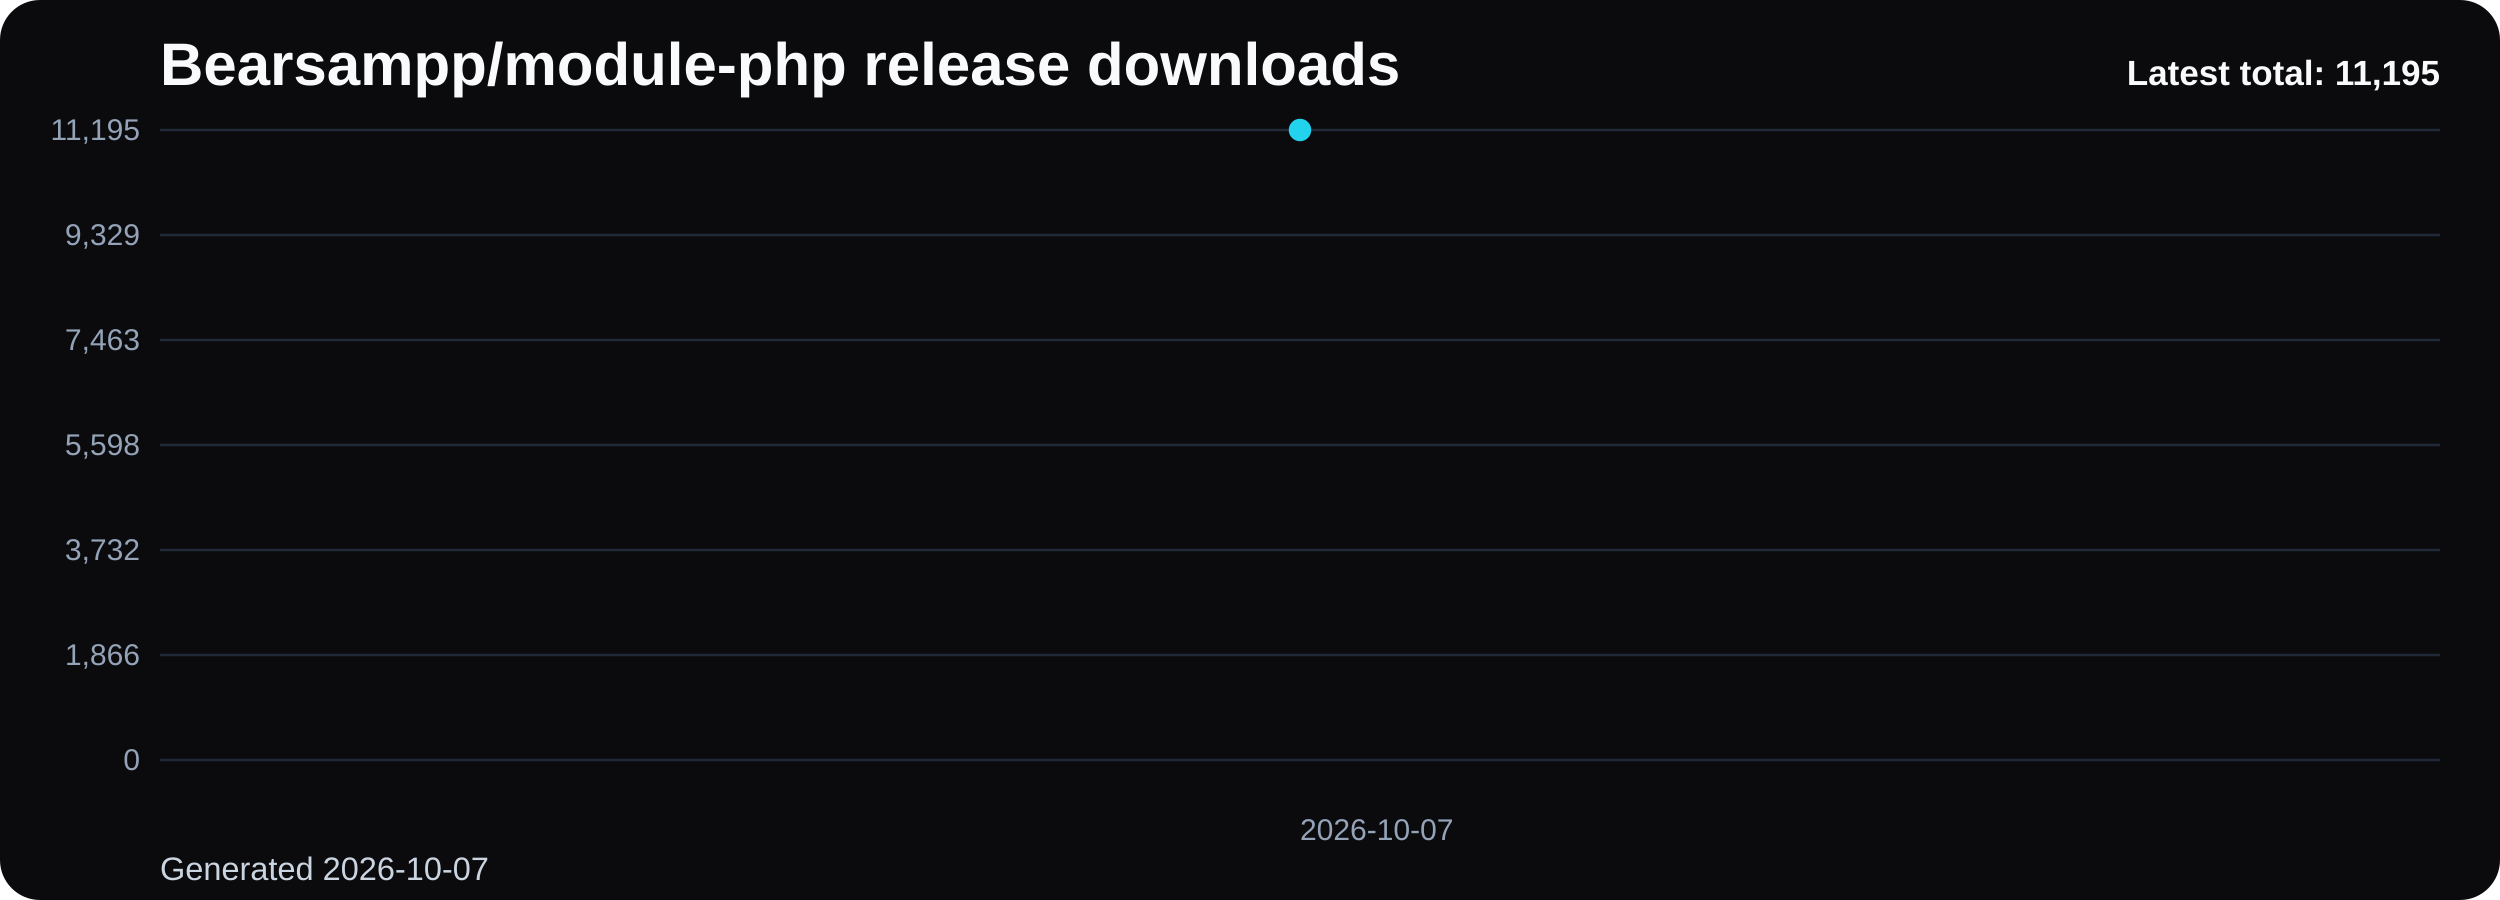
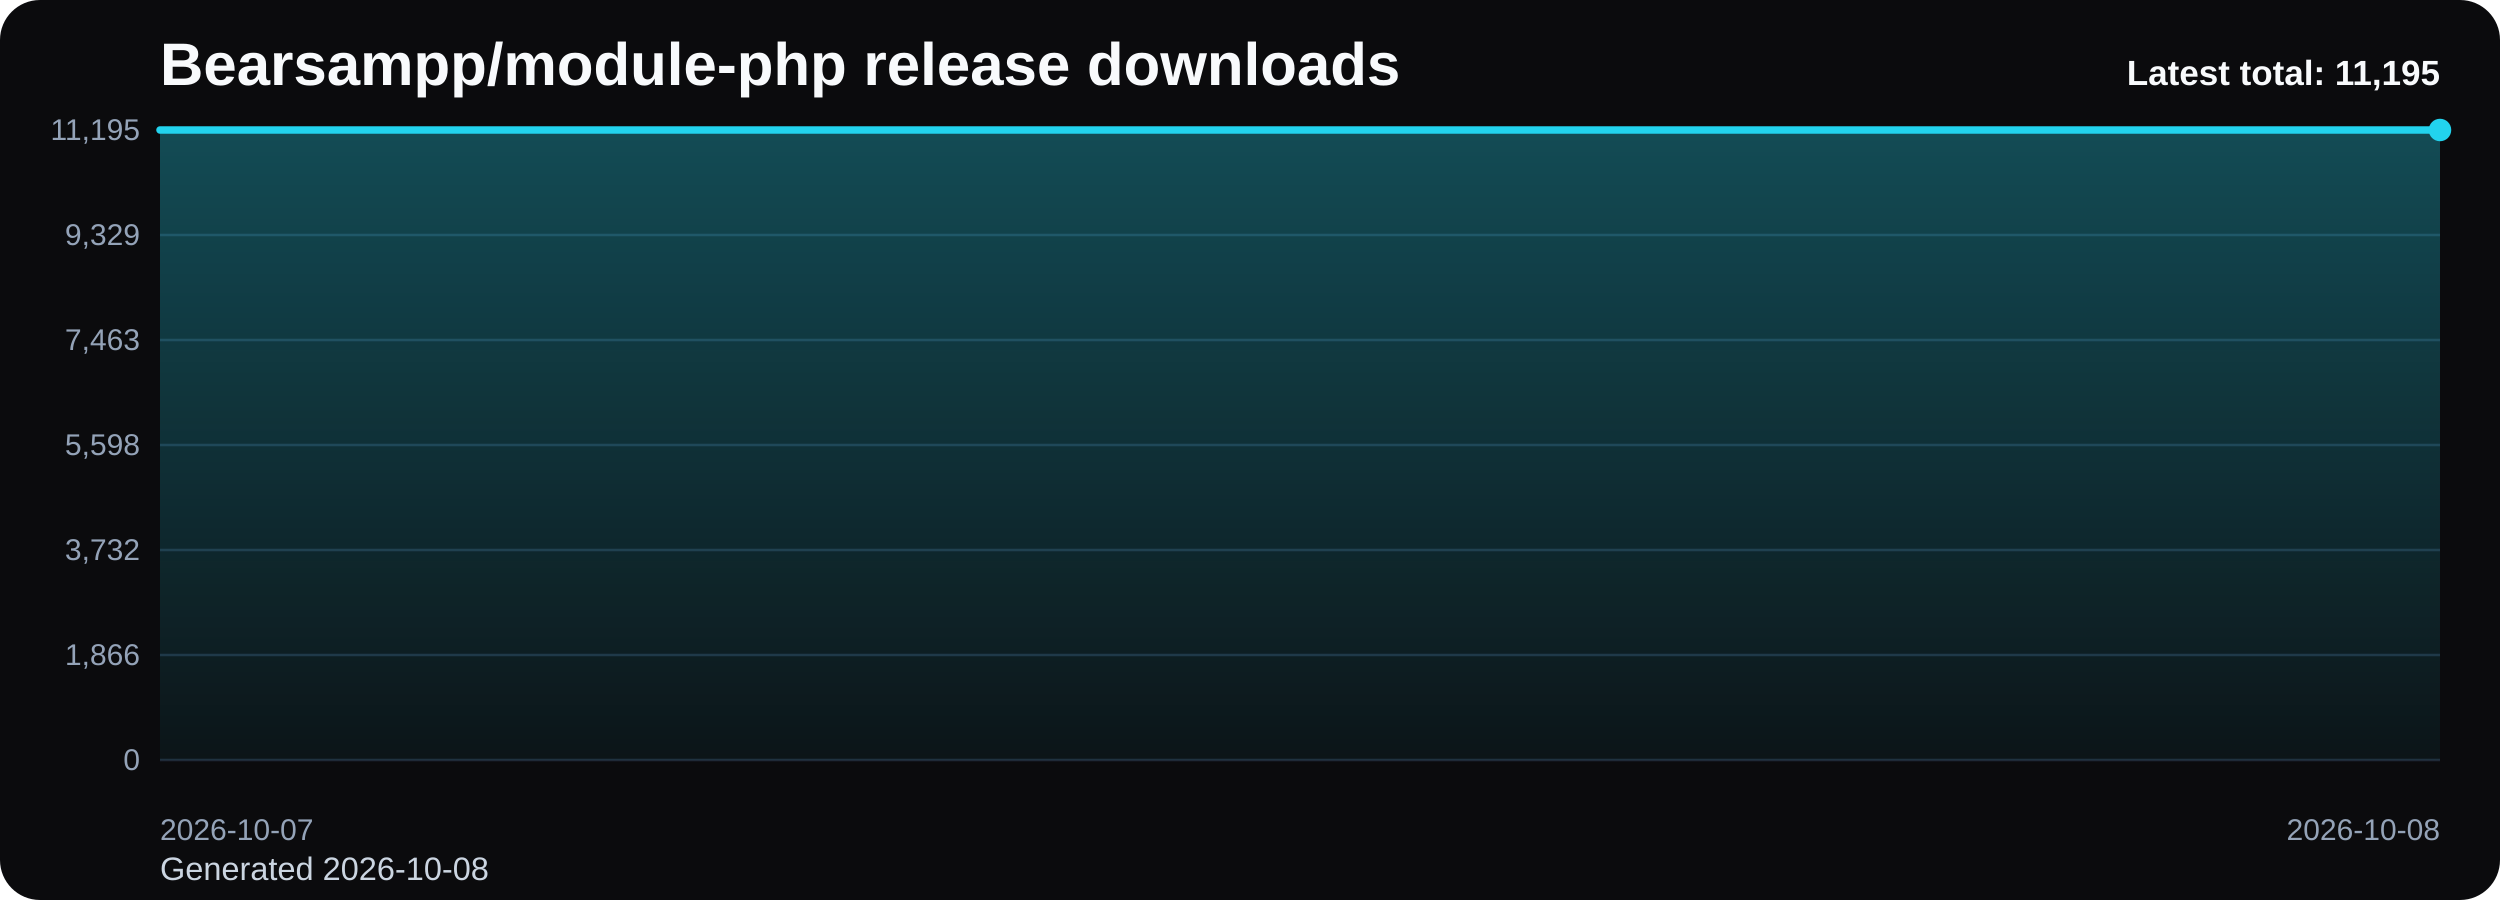
<svg xmlns="http://www.w3.org/2000/svg" viewBox="0 0 1000 360" role="img" aria-label="Bearsampp/module-php release downloads chart">
  <defs>
    <linearGradient id="fill-total-trend-black" x1="0" y1="0" x2="0" y2="1">
      <stop offset="0%" stop-color="#22d3ee" stop-opacity="0.32" />
      <stop offset="100%" stop-color="#22d3ee" stop-opacity="0.05" />
    </linearGradient>
    <style>
      .bg { fill: #0b0b0d; }
      .title { font: 700 24px Arial, sans-serif; fill: #f8fafc; }
      .sub { font: 400 13px Arial, sans-serif; fill: #cbd5e1; }
      .grid { stroke: #1f2937; stroke-width: 1; }
      .axis { font: 400 12px Arial, sans-serif; fill: #94a3b8; }
      .line { fill: none; stroke: #22d3ee; stroke-width: 3; stroke-linecap: round; stroke-linejoin: round; }
      .dot { fill: #22d3ee; }
      .value { font: 600 11px Arial, sans-serif; fill: #cbd5e1; }
      .latest { font: 700 14px Arial, sans-serif; fill: #f8fafc; }
    </style>
  </defs>
  <rect class="bg" x="0" y="0" width="1000" height="360" rx="16" />
  <text class="title" x="64" y="34">Bearsampp/module-php release downloads</text>
-   <text class="sub" x="64" y="352">Generated 2026-10-07</text>
+   <text class="sub" x="64" y="352">Generated 2026-10-08</text>
  <line x1="64" y1="52.00" x2="976" y2="52.00" class="grid" />
  <text x="56" y="56.00" text-anchor="end" class="axis">11,195</text>
  <line x1="64" y1="94.00" x2="976" y2="94.00" class="grid" />
  <text x="56" y="98.00" text-anchor="end" class="axis">9,329</text>
  <line x1="64" y1="136.00" x2="976" y2="136.00" class="grid" />
  <text x="56" y="140.00" text-anchor="end" class="axis">7,463</text>
  <line x1="64" y1="178.00" x2="976" y2="178.00" class="grid" />
  <text x="56" y="182.00" text-anchor="end" class="axis">5,598</text>
  <line x1="64" y1="220.00" x2="976" y2="220.00" class="grid" />
  <text x="56" y="224.00" text-anchor="end" class="axis">3,732</text>
  <line x1="64" y1="262.00" x2="976" y2="262.00" class="grid" />
  <text x="56" y="266.00" text-anchor="end" class="axis">1,866</text>
  <line x1="64" y1="304.00" x2="976" y2="304.00" class="grid" />
  <text x="56" y="308.00" text-anchor="end" class="axis">0</text>
-   <path d="M 520.00 304 L 520.00 52.00 L 520.00 304 Z" fill="url(#fill-total-trend-black)" />
-   <polyline class="line" points="520.00,52.00" />
-   <circle class="dot" cx="520.00" cy="52.00" r="4.5" />
-   <text class="axis" x="520.00" y="336" text-anchor="start">2026-10-07</text>
+   <path d="M 64.00 304 L 64.00 52.00 L 976.00 52.00 L 976.00 304 Z" fill="url(#fill-total-trend-black)" />
+   <polyline class="line" points="64.00,52.00 976.00,52.00" />
+   <circle class="dot" cx="976.00" cy="52.00" r="4.5" />
+   <text class="axis" x="64.00" y="336" text-anchor="start">2026-10-07</text>
+   <text class="axis" x="976.00" y="336" text-anchor="end">2026-10-08</text>
  <text class="latest" x="976" y="34" text-anchor="end">Latest total: 11,195</text>
</svg>
